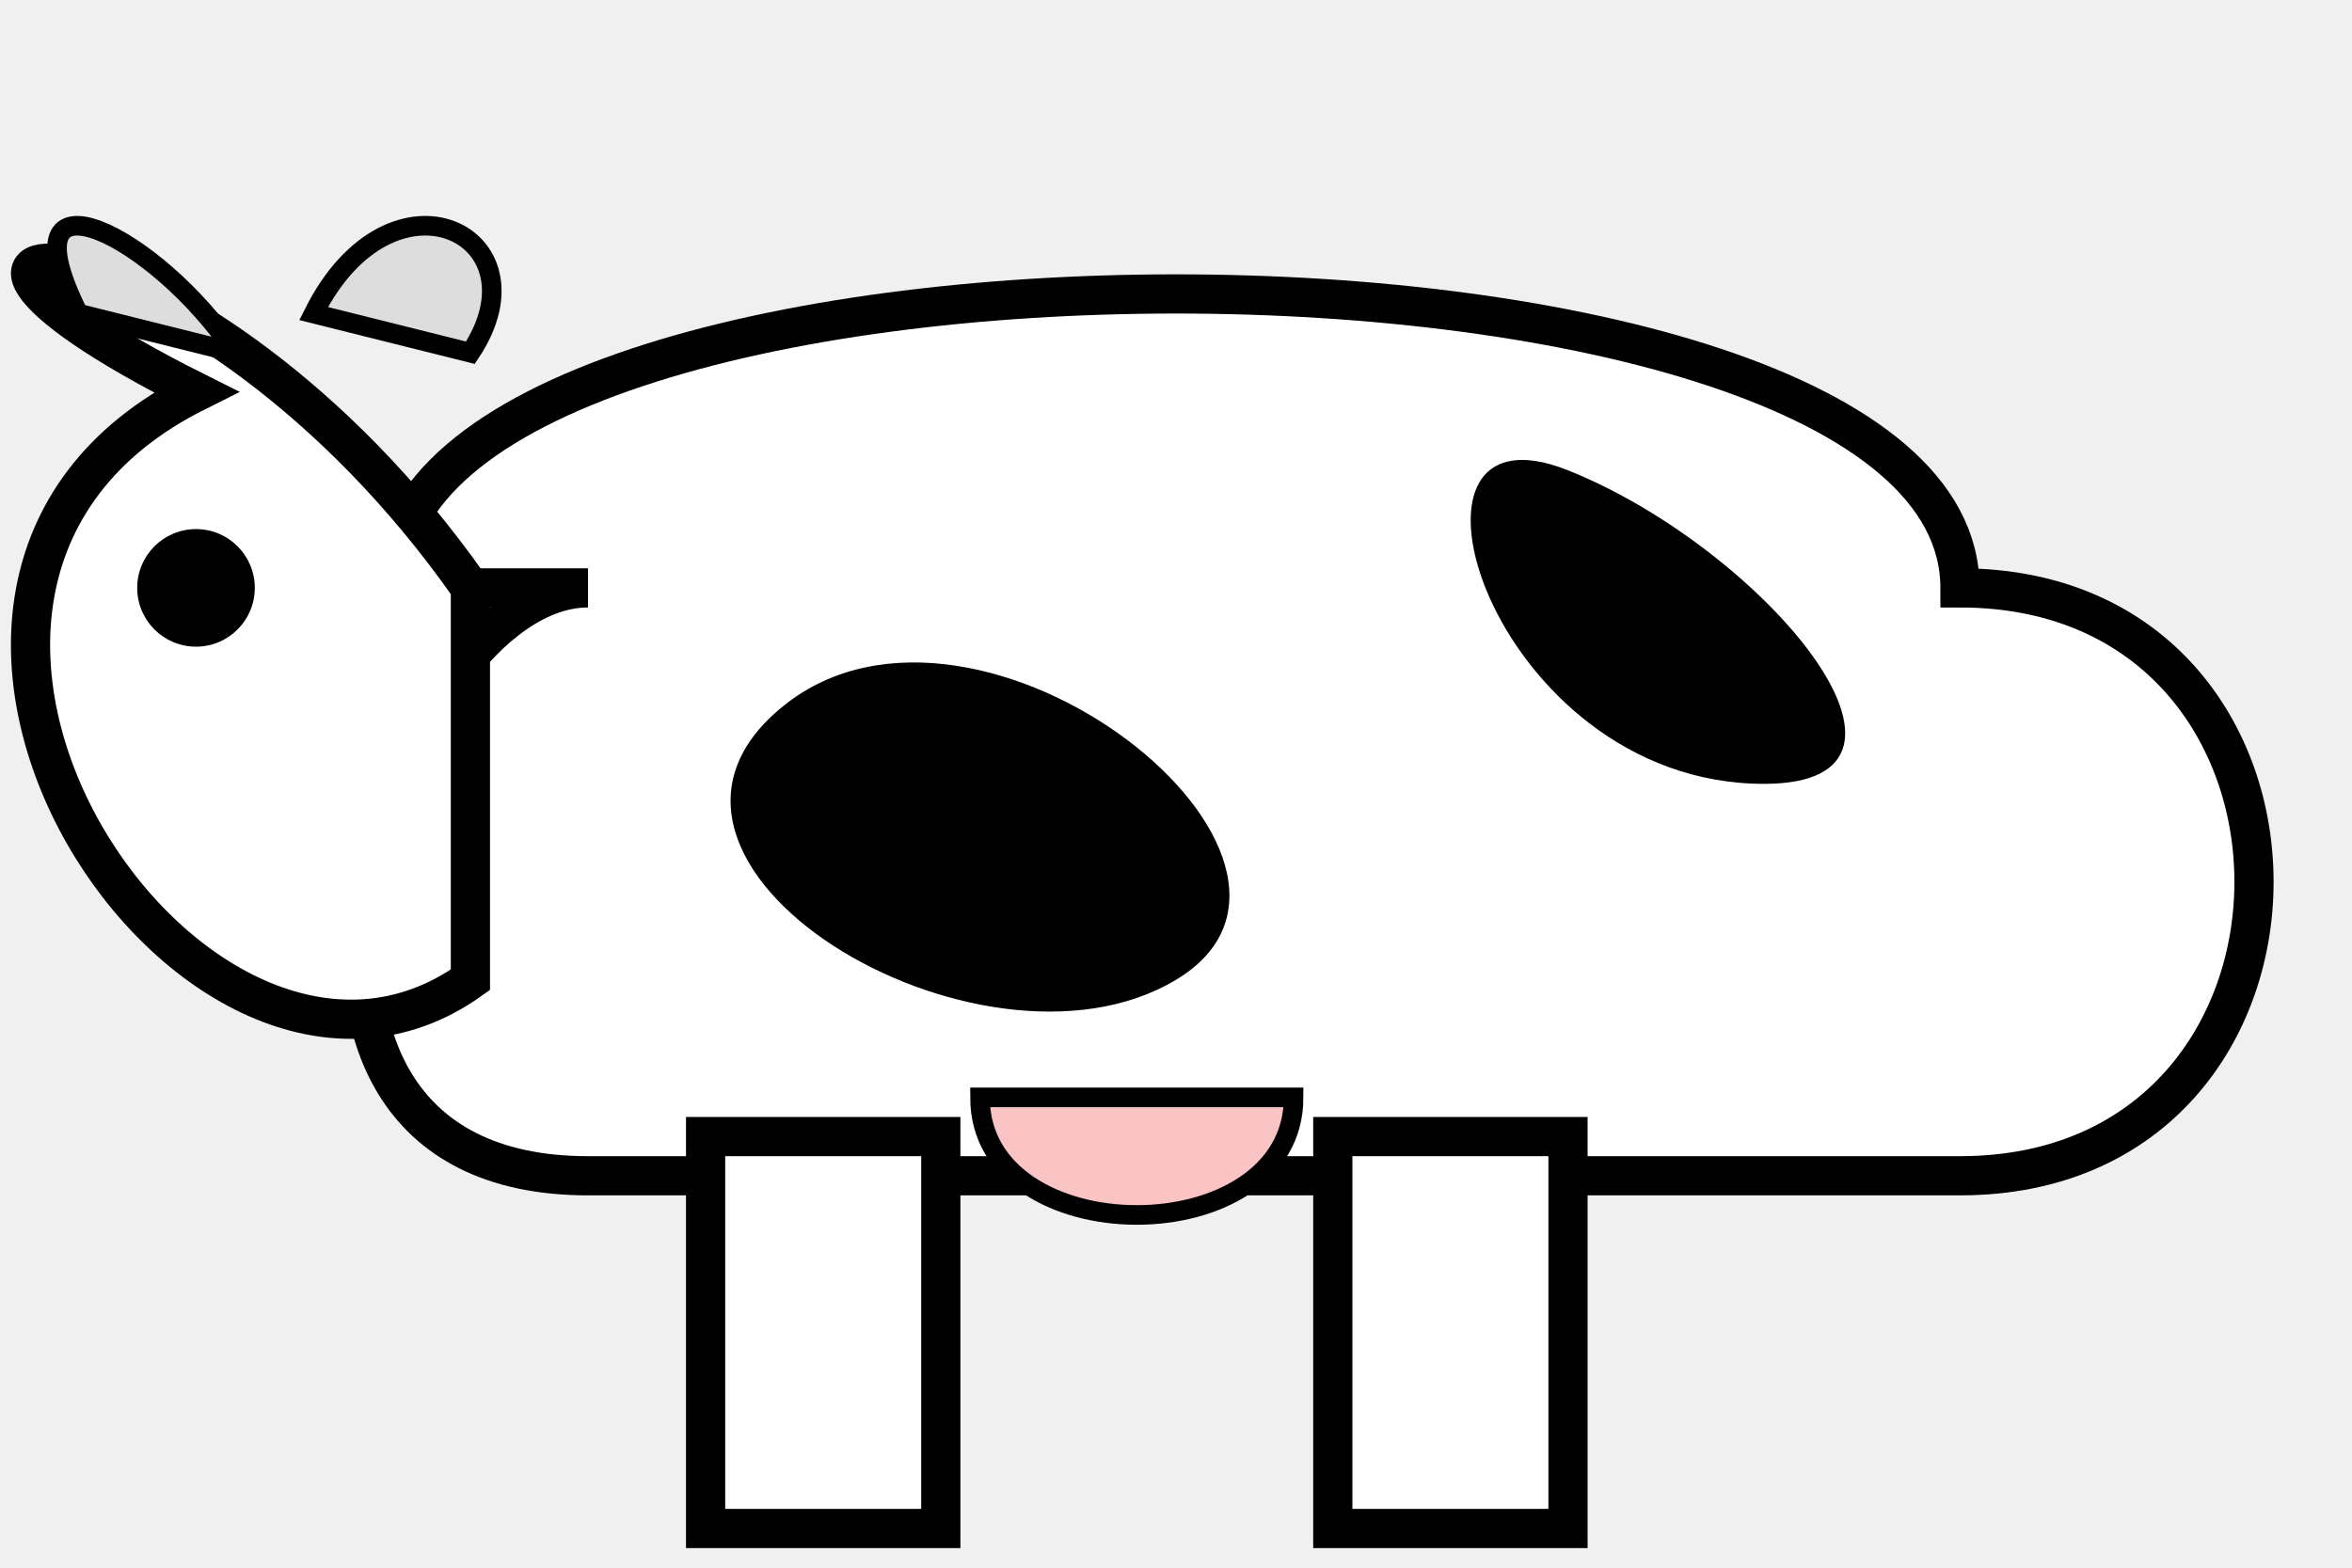
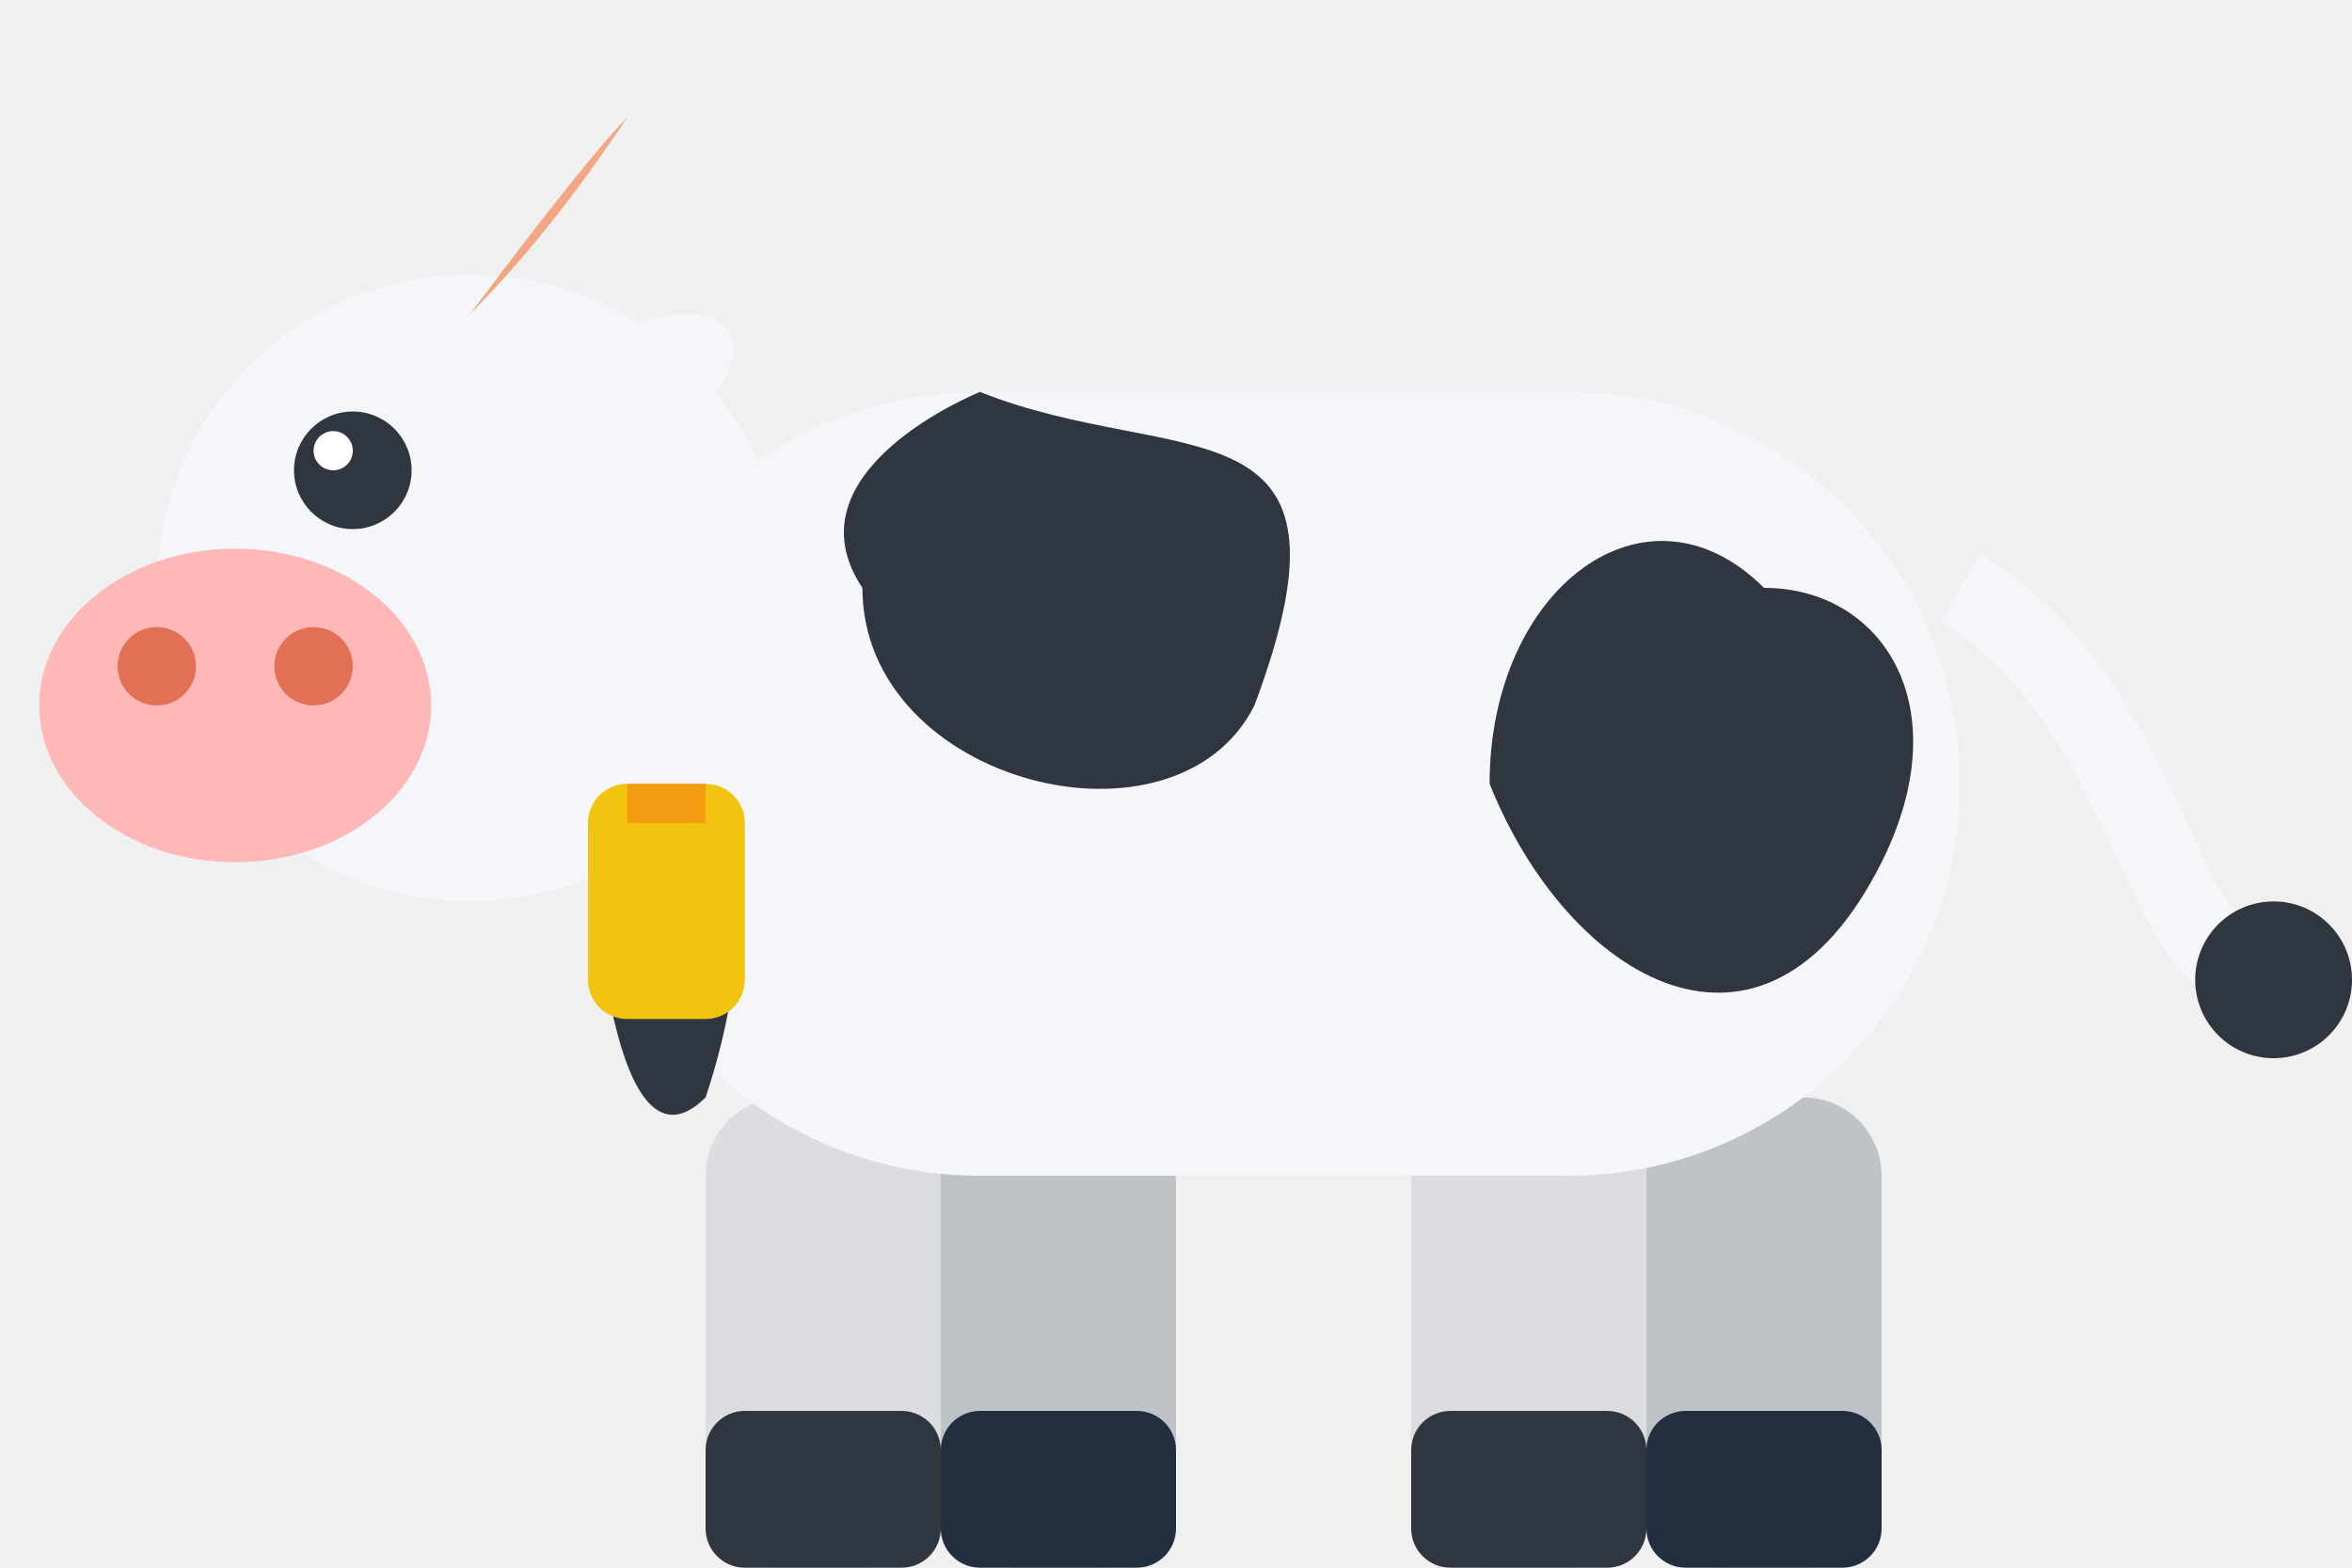
<svg xmlns="http://www.w3.org/2000/svg" width="60" height="40" viewBox="0 0 60 40">
-   <path fill="#fff" stroke="#000" d="M10 15c0-10 40-10 40 0 10 0 10 15 0 15H15c-10 0-5-15 0-15z" />
-   <path fill="#fff" stroke="#000" d="M5 10C-5 15 5 30 12 25V15C5 5-5 5 5 10z" />
-   <circle r="1.5" cy="15" cx="5" fill="#000" />
-   <path fill="#000" d="M20 18c-5 4 5 10 10 7 5-3-5-11-10-7zM40 12c-5-2-2 8 5 8 5 0 0-6-5-8z" />
-   <path stroke="#000" stroke-width=".5" fill="#DDD" d="M8 8c2-4 6-2 4 1zM2 8C0 4 4 6 6 9z" />
-   <path fill="#FBC4C4" stroke="#000" stroke-width=".5" d="M25 28c0 4 8 4 8 0z" />
-   <g fill="#fff" stroke="#000">
-     <rect y="29" x="18" height="10" width="6" rx="0" ry="0" />
-     <rect y="29" x="34" height="10" width="6" rx="0" ry="0" />
-   </g>
+   <rect x="18" y="28" width="6" height="12" rx="2" fill="#dcdde1" />
+   <rect x="36" y="28" width="6" height="12" rx="2" fill="#dcdde1" />
+   <rect x="18" y="36" width="6" height="4" rx="1" fill="#2f3640" />
+   <rect x="36" y="36" width="6" height="4" rx="1" fill="#2f3640" />
+   <rect x="24" y="28" width="6" height="12" rx="2" fill="#bdc3c7" />
+   <rect x="42" y="28" width="6" height="12" rx="2" fill="#bdc3c7" />
+   <rect x="24" y="36" width="6" height="4" rx="1" fill="#222f3e" />
+   <rect x="42" y="36" width="6" height="4" rx="1" fill="#222f3e" />
+   <rect x="15" y="10" width="35" height="20" rx="10" fill="#f5f6fa" />
+   <path fill="#2f3640" d="M25,10 C30,12 35,10 32,18 C30,22 22,20 22,15 C20,12 25,10 25,10 Z" />
+   <path fill="#2f3640" d="M45,15 C48,15 50,18 48,22 C45,28 40,25 38,20 C38,15 42,12 45,15 Z" />
+   <path fill="#2f3640" d="M15,18 C18,18 20,22 18,28 C16,30 15,25 15,18 Z" />
+   <path fill="none" stroke="#f5f6fa" stroke-width="2" d="M50,15 C55,18 55,25 58,25" />
+   <circle cx="58" cy="25" r="2" fill="#2f3640" />
+   <circle cx="12" cy="15" r="8" fill="#f5f6fa" />
+   <ellipse cx="6" cy="18" rx="5" ry="4" fill="#ffb8b8" />
+   <circle cx="4" cy="17" r="1" fill="#e17055" />
+   <circle cx="8" cy="17" r="1" fill="#e17055" />
+   <ellipse cx="16" cy="10" rx="3" ry="1.5" fill="#f5f6fa" transform="rotate(-30 16 10)" />
+   <path fill="#f3a683" d="M12,8 Q15,4 16,3 Q14,6 12,8 Z" />
+   <circle cx="9" cy="12" r="1.5" fill="#2f3640" />
+   <circle cx="8.5" cy="11.5" r="0.5" fill="#ffffff" />
+   <rect x="15" y="20" width="4" height="6" rx="1" fill="#f1c40f" />
+   <rect x="16" y="20" width="2" height="1" fill="#f39c12" />
</svg>
